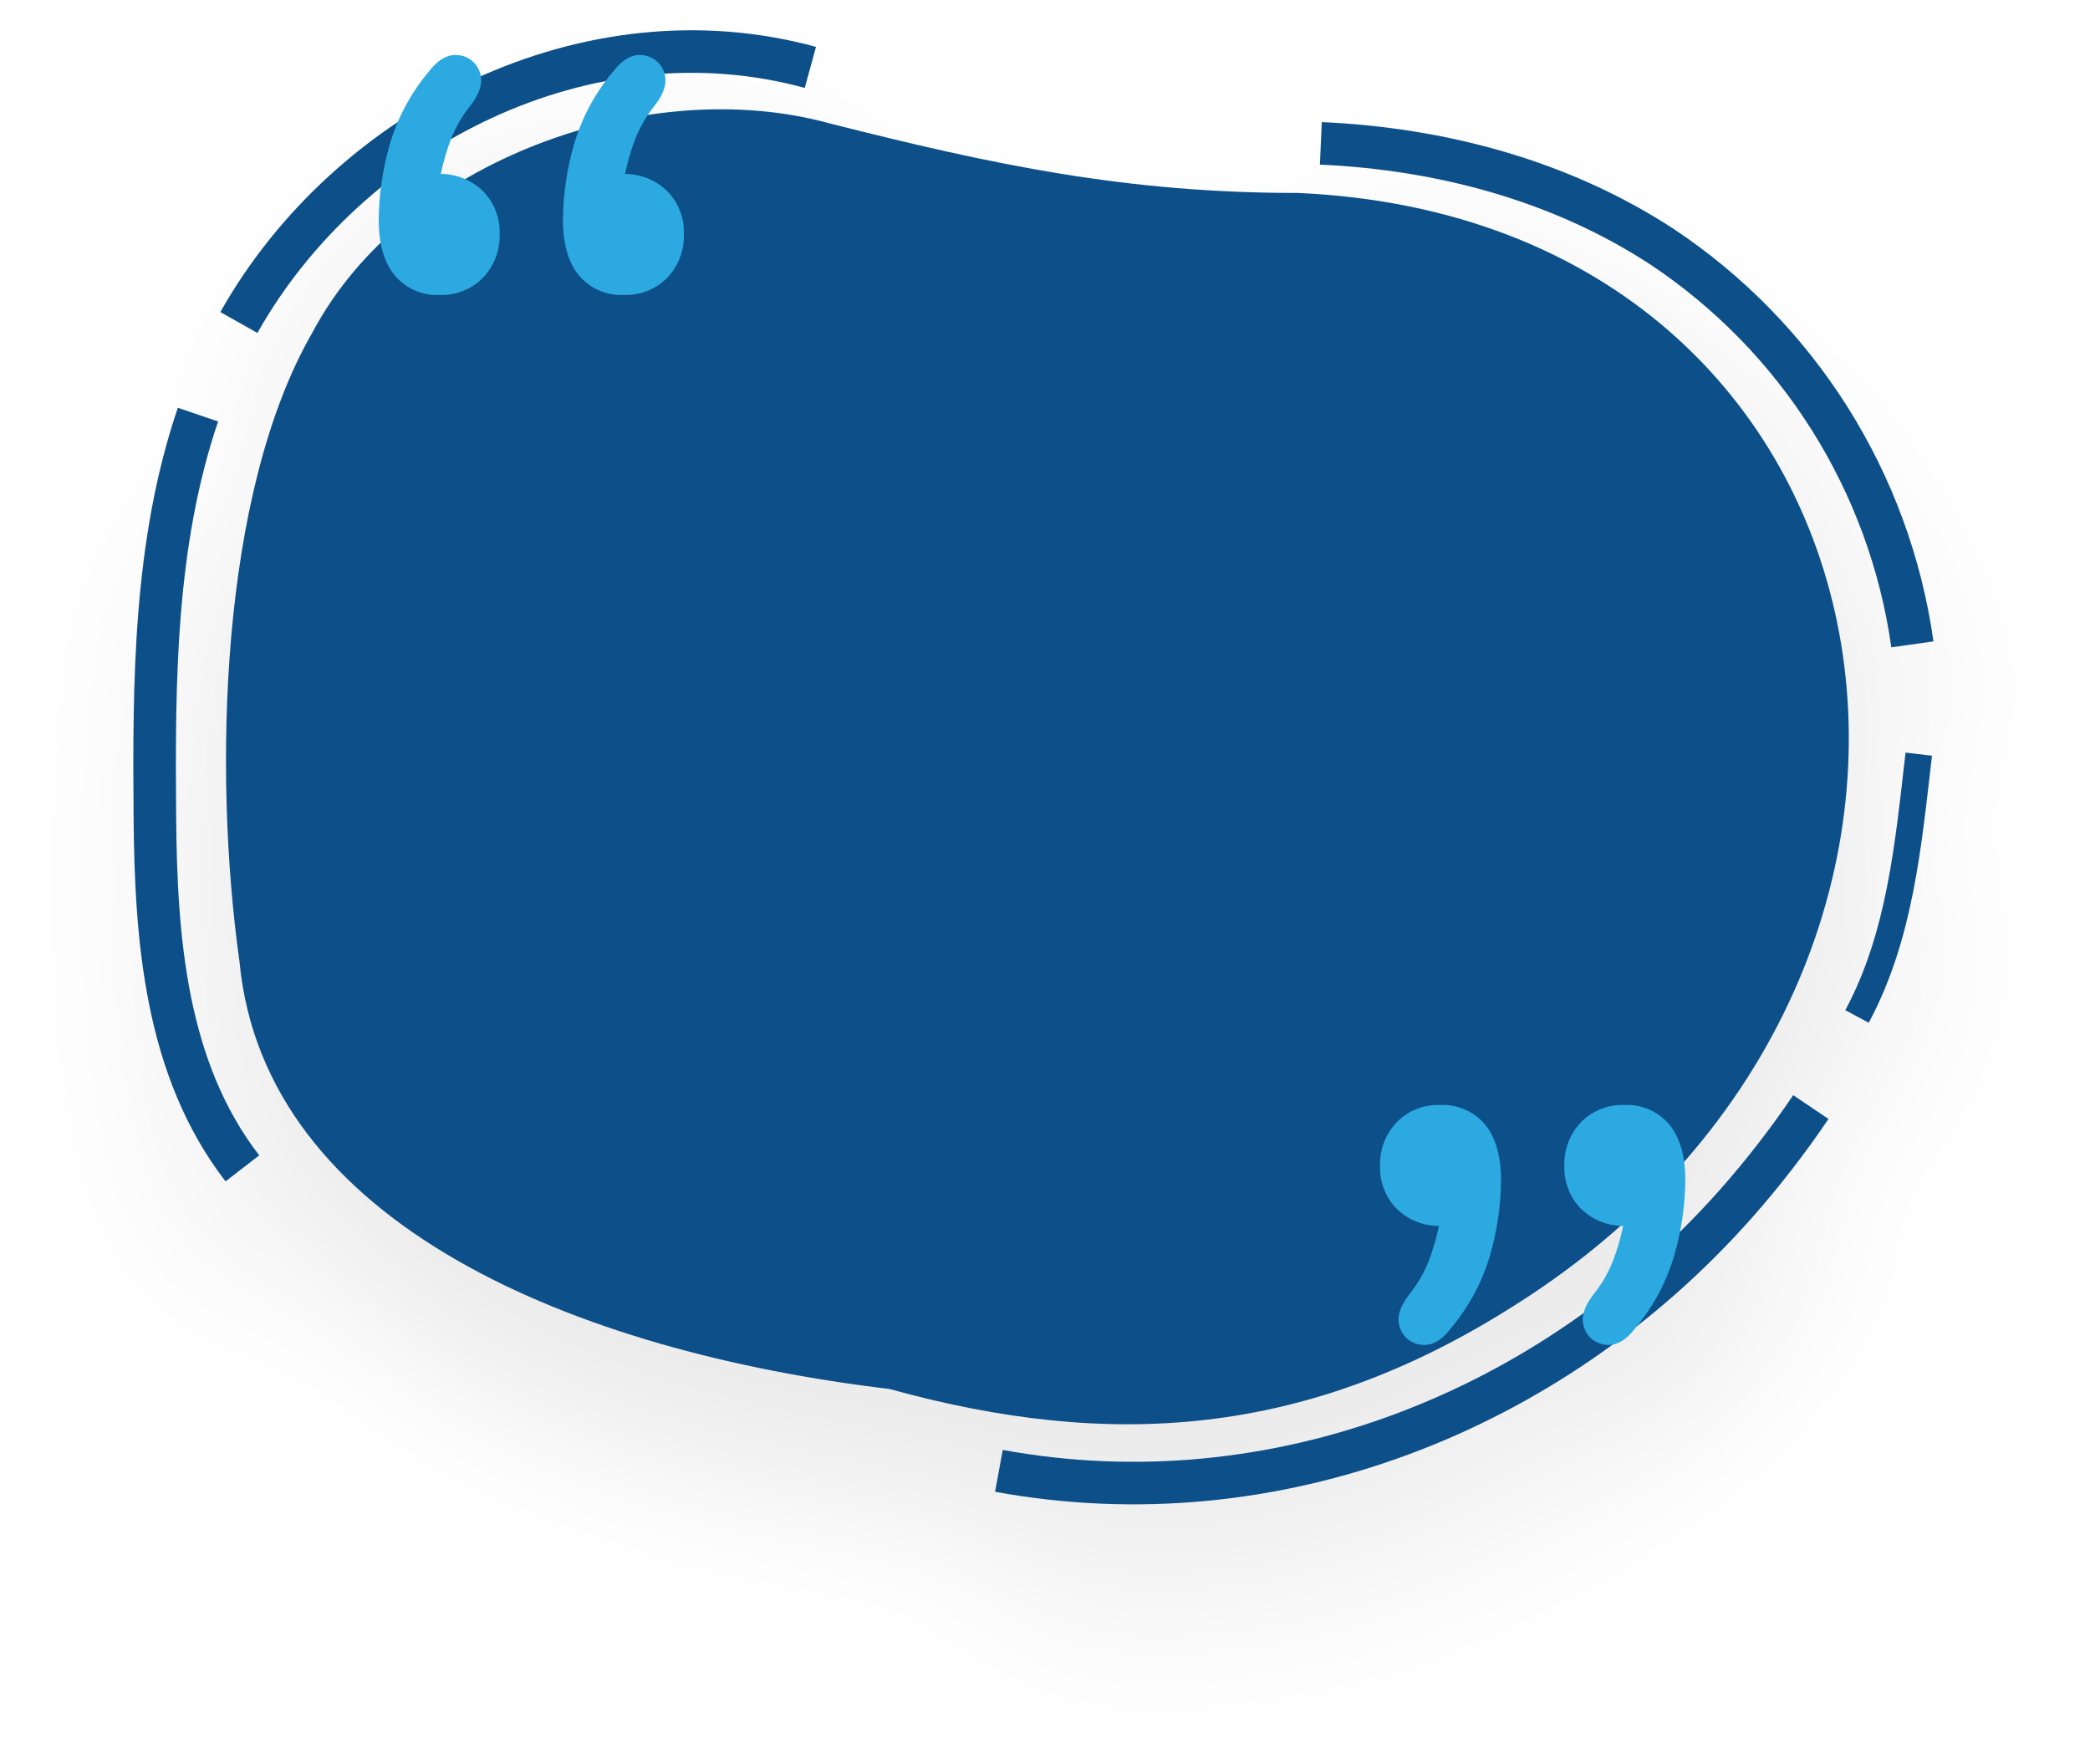
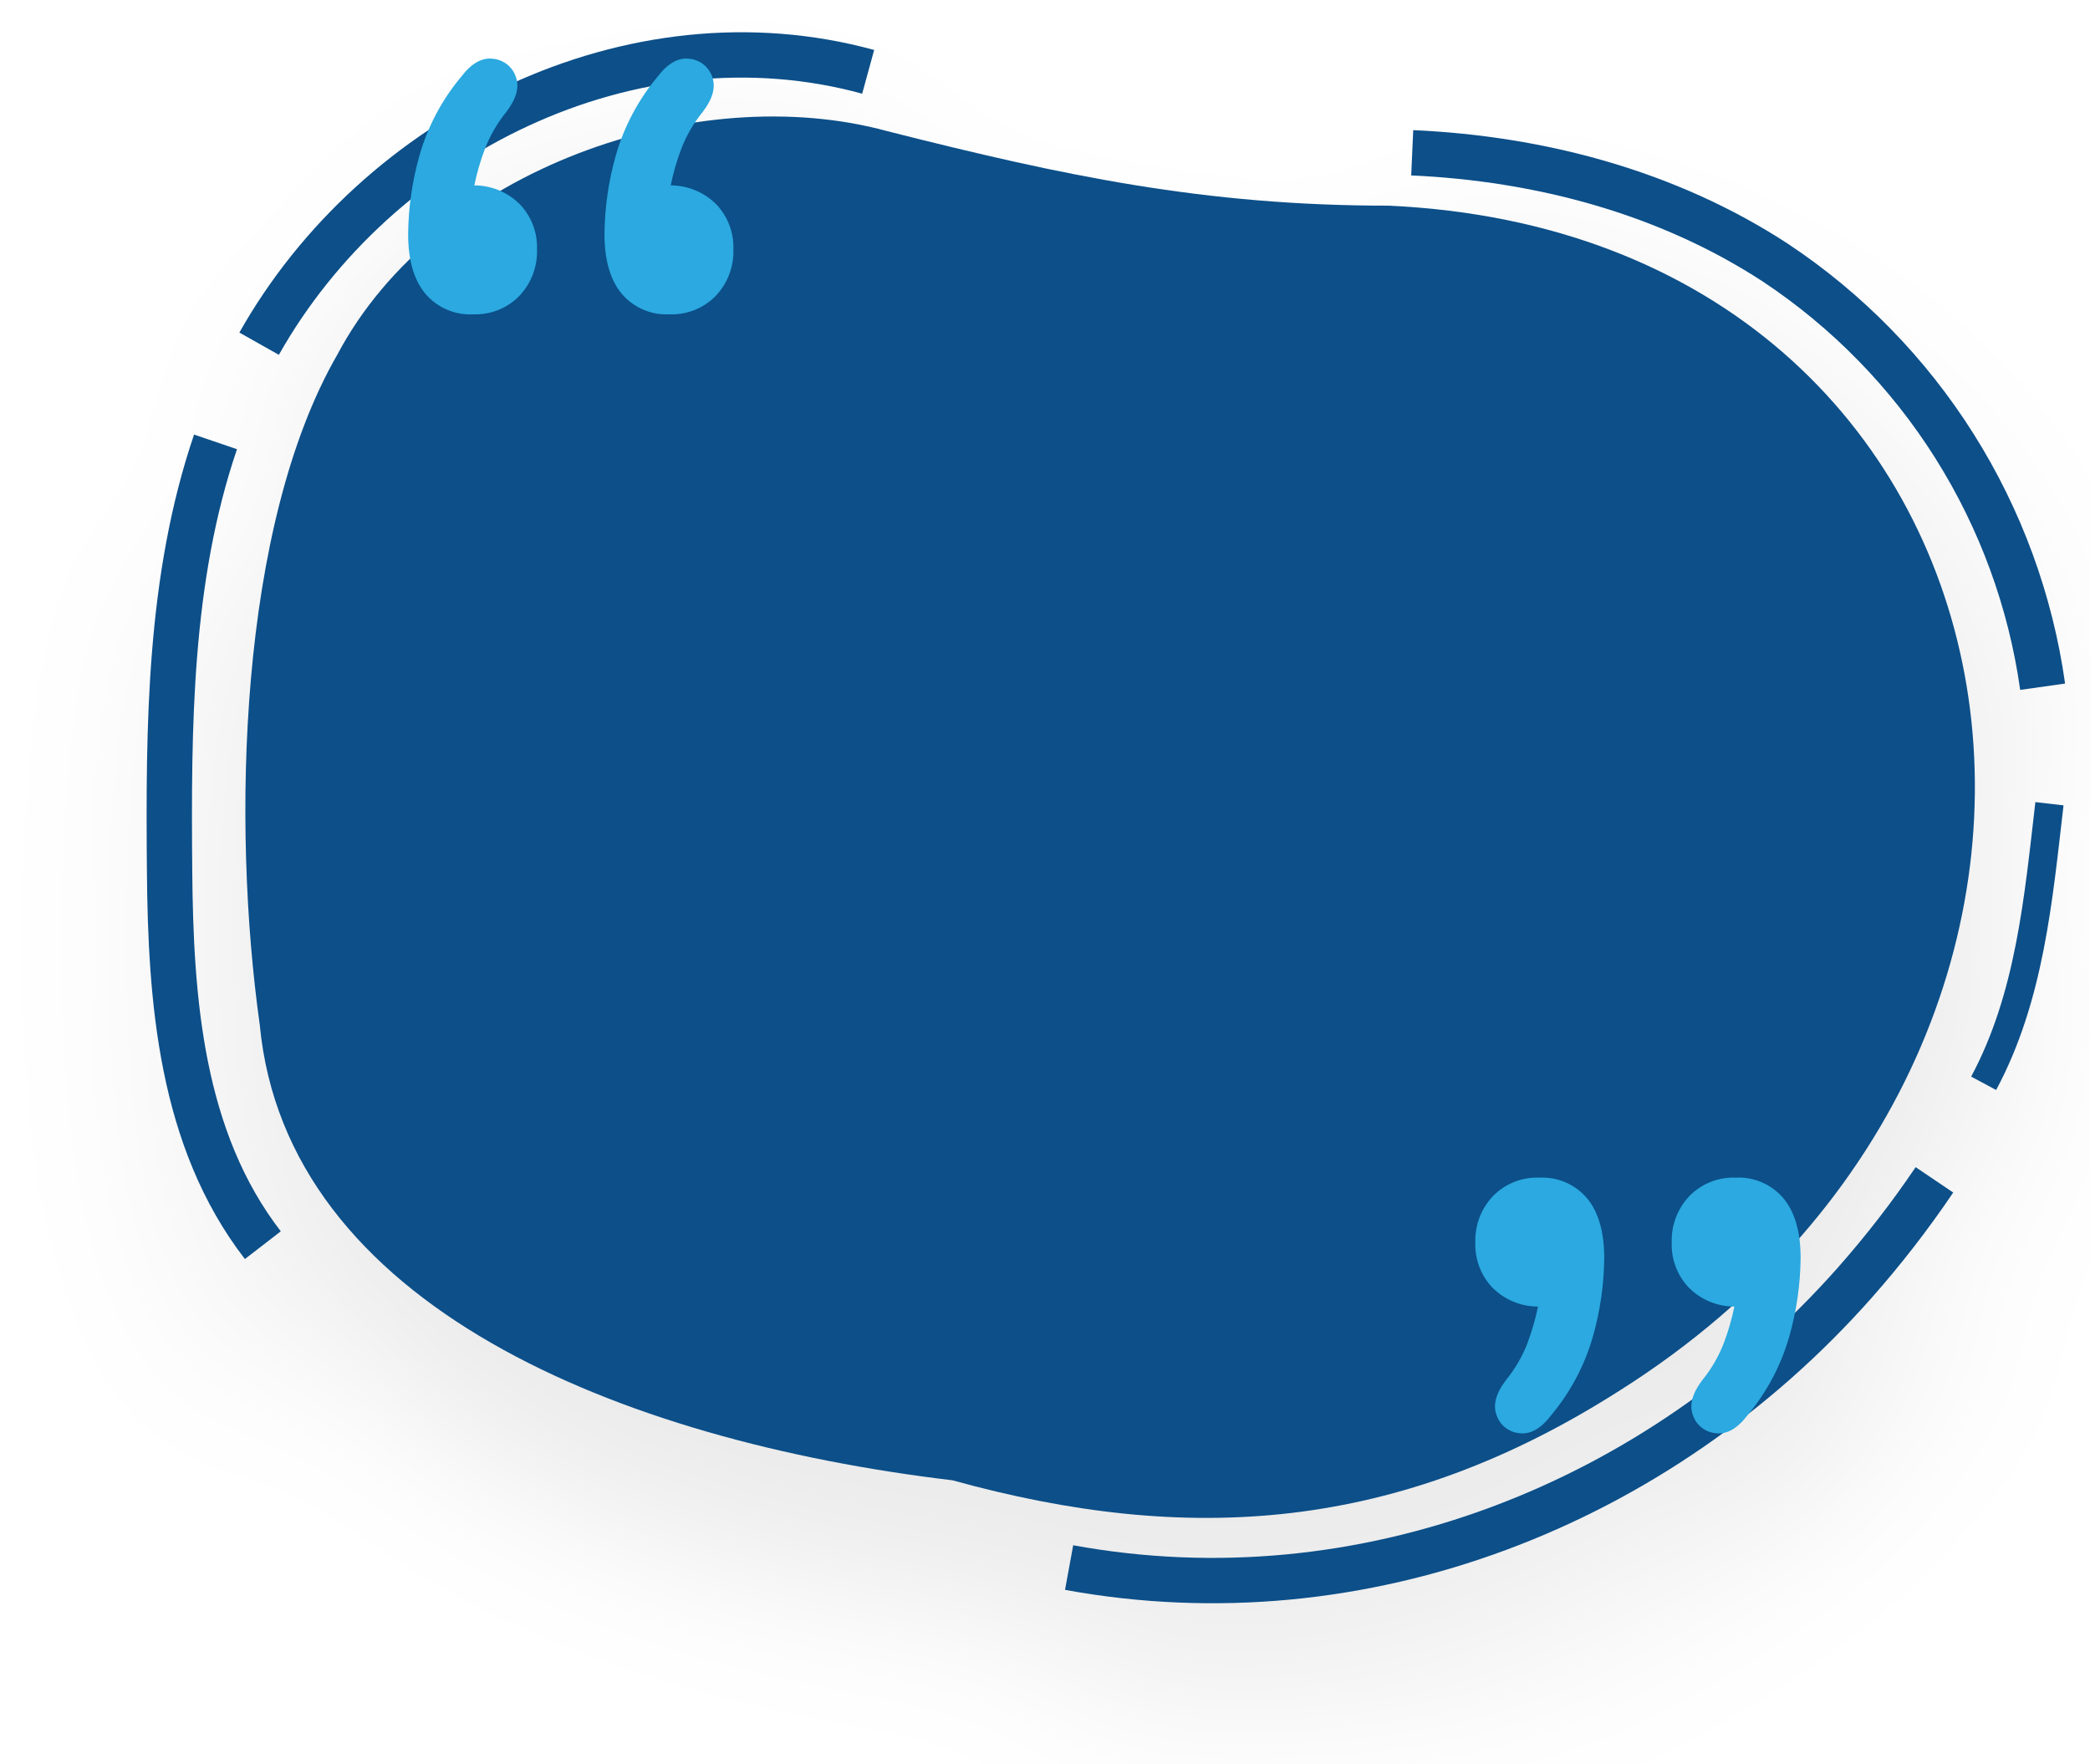
- <svg xmlns="http://www.w3.org/2000/svg" width="365" height="308" viewBox="0 0 365 308" fill="none">
-   <g filter="url(#filter0_d_206_294)">
-     <path d="M226.732 33.7C196.685 33.7 173.572 28.82 144.68 21.497C113.477 12.956 70.717 27.599 54.538 58.108C38.359 86.177 37.203 134.99 41.825 167.939C46.179 213.907 100.748 236.064 155.343 242.568C193.805 253.218 228.272 251.155 264.864 227.738C357.322 169.16 335.364 38.582 226.732 33.7Z" fill="#0C4F89" />
+ <svg xmlns="http://www.w3.org/2000/svg" width="365" height="308" viewBox="0 0 341 289" fill="none">
+   <g filter="url(#filter0_d_49_171)">
+     <path d="M226.732 33.7C196.685 33.7 173.572 28.82 144.68 21.497C113.477 12.955 70.717 27.599 54.538 58.107C38.359 86.177 37.203 134.989 41.825 167.939C46.179 213.907 100.748 236.063 155.343 242.568C193.805 253.218 228.272 251.155 264.864 227.737C357.322 169.16 335.364 38.582 226.732 33.7Z" fill="#0C4F89" />
    <path d="M333.982 112.53C332.006 98.508 327.08 85.064 319.529 73.085C311.978 61.106 301.973 50.864 290.175 43.034C272.512 31.509 251.616 25.975 230.675 25.035" stroke="#0C4F89" stroke-width="7.43" stroke-miterlimit="10" />
-     <path d="M324.314 177.514C331.887 163.389 333.272 147.337 335.096 131.703" stroke="#0C4F89" stroke-width="4.644" stroke-miterlimit="10" />
-     <path d="M174.451 256.867C222.63 265.691 270.958 246.554 303.107 210.287C307.853 204.929 312.243 199.266 316.248 193.334" stroke="#0C4F89" stroke-width="7.43" stroke-miterlimit="10" />
-     <path d="M34.575 72.41C26.925 94.879 26.853 119.15 27.046 142.623C27.221 163.845 28.864 186.597 42.33 204.04" stroke="#0C4F89" stroke-width="7.43" stroke-miterlimit="10" />
+     <path d="M324.314 177.514C331.888 163.389 333.273 147.337 335.097 131.703" stroke="#0C4F89" stroke-width="4.644" stroke-miterlimit="10" />
+     <path d="M174.45 256.867C222.629 265.691 270.958 246.554 303.107 210.287C307.853 204.929 312.243 199.266 316.248 193.334" stroke="#0C4F89" stroke-width="7.43" stroke-miterlimit="10" />
+     <path d="M34.575 72.41C26.925 94.879 26.853 119.15 27.046 142.622C27.221 163.845 28.864 186.596 42.33 204.04" stroke="#0C4F89" stroke-width="7.43" stroke-miterlimit="10" />
    <path d="M141.523 11.771C102.786 1.16 61.02 22.091 41.718 56.32" stroke="#0C4F89" stroke-width="7.43" stroke-miterlimit="10" />
-     <path d="M74.857 12.548C76.532 10.352 78.276 9.382 80.09 9.637C80.918 9.719 81.705 10.037 82.357 10.553C83.01 11.069 83.5 11.761 83.771 12.548C84.415 14.227 83.898 16.164 82.22 18.359C80.749 20.166 79.572 22.194 78.732 24.368C77.989 26.321 77.405 28.331 76.985 30.378C79.785 30.382 82.469 31.497 84.449 33.477C85.384 34.457 86.113 35.613 86.596 36.879C87.078 38.144 87.302 39.493 87.257 40.846C87.306 42.251 87.075 43.652 86.576 44.967C86.077 46.282 85.32 47.483 84.351 48.502C83.37 49.502 82.19 50.286 80.888 50.804C79.585 51.321 78.189 51.561 76.789 51.508C75.309 51.585 73.831 51.319 72.471 50.73C71.111 50.141 69.905 49.246 68.948 48.114C67.07 45.852 66.134 42.589 66.14 38.324C66.184 33.998 66.803 29.696 67.981 25.532C69.331 20.767 71.674 16.342 74.857 12.548ZM107.03 12.548C108.711 10.352 110.456 9.382 112.264 9.637C113.092 9.719 113.879 10.037 114.531 10.553C115.184 11.069 115.674 11.762 115.945 12.548C116.594 14.227 116.079 16.164 114.398 18.359C112.924 20.165 111.745 22.193 110.906 24.368C110.167 26.322 109.586 28.331 109.168 30.378C111.967 30.383 114.65 31.498 116.63 33.477C117.564 34.458 118.293 35.614 118.775 36.879C119.257 38.144 119.482 39.493 119.438 40.846C119.488 42.252 119.256 43.653 118.756 44.968C118.256 46.283 117.499 47.484 116.528 48.502C115.547 49.502 114.368 50.286 113.067 50.804C111.765 51.321 110.37 51.561 108.97 51.508C107.488 51.586 106.009 51.32 104.647 50.732C103.285 50.143 102.078 49.247 101.12 48.114C99.248 45.852 98.312 42.589 98.312 38.324C98.355 33.998 98.975 29.696 100.153 25.532C101.505 20.768 103.849 16.344 107.03 12.548Z" fill="#2BA9E0" />
-     <path d="M285.599 231.932C283.924 234.129 282.179 235.099 280.364 234.843C279.537 234.76 278.75 234.443 278.097 233.927C277.445 233.411 276.954 232.718 276.683 231.932C276.039 230.253 276.556 228.316 278.236 226.121C279.706 224.313 280.883 222.286 281.723 220.112C282.466 218.159 283.05 216.149 283.469 214.102C280.669 214.099 277.985 212.984 276.007 211.003C275.072 210.023 274.342 208.867 273.86 207.601C273.378 206.336 273.153 204.987 273.199 203.634C273.15 202.229 273.381 200.828 273.88 199.513C274.379 198.199 275.135 196.997 276.104 195.978C277.086 194.978 278.266 194.194 279.568 193.676C280.87 193.159 282.267 192.919 283.667 192.972C285.148 192.894 286.627 193.16 287.988 193.749C289.349 194.338 290.555 195.233 291.513 196.366C293.391 198.628 294.327 201.891 294.321 206.156C294.277 210.482 293.658 214.784 292.48 218.948C291.128 223.713 288.783 228.138 285.599 231.932ZM253.425 231.932C251.745 234.129 250 235.099 248.19 234.843C247.362 234.76 246.576 234.443 245.923 233.927C245.271 233.411 244.78 232.718 244.509 231.932C243.86 230.253 244.376 228.316 246.056 226.121C247.53 224.315 248.709 222.287 249.549 220.112C250.287 218.158 250.868 216.148 251.287 214.102C248.487 214.097 245.804 212.982 243.825 211.003C242.891 210.022 242.161 208.866 241.679 207.601C241.197 206.336 240.972 204.987 241.017 203.634C240.967 202.228 241.199 200.827 241.698 199.512C242.198 198.197 242.955 196.996 243.926 195.978C244.907 194.978 246.086 194.194 247.388 193.676C248.689 193.159 250.085 192.919 251.485 192.972C252.966 192.894 254.446 193.16 255.808 193.748C257.169 194.337 258.377 195.233 259.335 196.366C261.207 198.628 262.143 201.891 262.143 206.156C262.099 210.482 261.48 214.784 260.303 218.948C258.949 223.711 256.606 228.136 253.425 231.932Z" fill="#2BA9E0" />
+     <path d="M74.856 12.547C76.531 10.352 78.275 9.382 80.09 9.636C80.917 9.719 81.704 10.037 82.356 10.553C83.009 11.068 83.5 11.761 83.77 12.547C84.415 14.227 83.898 16.164 82.219 18.358C80.748 20.166 79.571 22.193 78.731 24.367C77.988 26.32 77.404 28.33 76.985 30.377C79.785 30.381 82.469 31.496 84.448 33.477C85.383 34.456 86.113 35.613 86.595 36.878C87.077 38.143 87.302 39.492 87.256 40.845C87.305 42.251 87.074 43.651 86.575 44.966C86.076 46.281 85.32 47.483 84.351 48.501C83.369 49.502 82.189 50.285 80.887 50.803C79.585 51.321 78.189 51.56 76.788 51.507C75.308 51.584 73.83 51.318 72.47 50.729C71.11 50.14 69.904 49.245 68.948 48.114C67.069 45.851 66.133 42.588 66.14 38.324C66.183 33.997 66.802 29.695 67.981 25.532C69.33 20.767 71.673 16.341 74.856 12.547ZM107.029 12.547C108.71 10.352 110.455 9.382 112.264 9.636C113.091 9.719 113.878 10.037 114.531 10.553C115.183 11.069 115.674 11.761 115.945 12.547C116.594 14.227 116.078 16.164 114.398 18.358C112.923 20.164 111.745 22.192 110.905 24.367C110.167 26.321 109.586 28.331 109.167 30.377C111.966 30.383 114.65 31.497 116.629 33.477C117.563 34.457 118.292 35.613 118.775 36.879C119.257 38.144 119.482 39.492 119.437 40.845C119.487 42.251 119.255 43.652 118.755 44.967C118.256 46.282 117.498 47.484 116.528 48.501C115.547 49.502 114.368 50.285 113.066 50.803C111.764 51.321 110.369 51.56 108.969 51.507C107.488 51.585 106.008 51.32 104.646 50.731C103.284 50.142 102.077 49.246 101.119 48.114C99.247 45.851 98.311 42.588 98.311 38.324C98.355 33.997 98.974 29.695 100.152 25.532C101.505 20.768 103.848 16.343 107.029 12.547Z" fill="#2BA9E0" />
+     <path d="M285.599 231.932C283.924 234.129 282.179 235.1 280.364 234.843C279.536 234.761 278.75 234.443 278.097 233.927C277.445 233.411 276.954 232.719 276.683 231.932C276.039 230.253 276.556 228.316 278.235 226.121C279.706 224.314 280.882 222.286 281.723 220.112C282.465 218.159 283.049 216.149 283.469 214.102C280.669 214.099 277.985 212.984 276.007 211.003C275.072 210.023 274.342 208.867 273.86 207.602C273.377 206.336 273.153 204.988 273.199 203.634C273.149 202.229 273.381 200.828 273.88 199.513C274.379 198.199 275.135 196.997 276.104 195.978C277.086 194.978 278.266 194.194 279.568 193.676C280.87 193.159 282.266 192.919 283.667 192.972C285.148 192.895 286.626 193.161 287.988 193.749C289.349 194.338 290.555 195.233 291.513 196.366C293.391 198.628 294.327 201.892 294.321 206.156C294.277 210.483 293.658 214.784 292.479 218.948C291.128 223.713 288.783 228.138 285.599 231.932ZM253.424 231.932C251.744 234.129 249.999 235.1 248.19 234.843C247.362 234.761 246.575 234.443 245.923 233.927C245.27 233.411 244.78 232.719 244.509 231.932C243.86 230.253 244.376 228.316 246.056 226.121C247.53 224.315 248.709 222.287 249.548 220.112C250.287 218.158 250.868 216.149 251.287 214.102C248.487 214.097 245.804 212.982 243.824 211.003C242.89 210.023 242.161 208.866 241.679 207.601C241.197 206.336 240.972 204.987 241.016 203.634C240.967 202.229 241.198 200.827 241.698 199.512C242.198 198.198 242.955 196.996 243.926 195.978C244.907 194.978 246.086 194.194 247.387 193.676C248.689 193.159 250.085 192.919 251.484 192.972C252.966 192.894 254.445 193.16 255.807 193.749C257.169 194.337 258.376 195.233 259.334 196.366C261.206 198.628 262.142 201.892 262.142 206.156C262.099 210.483 261.48 214.784 260.302 218.948C258.949 223.712 256.605 228.136 253.424 231.932Z" fill="#2BA9E0" />
  </g>
  <defs>
-     <filter id="filter0_d_206_294" x="0.284" y="0.281" width="364.376" height="307.436" filterUnits="userSpaceOnUse" color-interpolation-filters="sRGB">
+     <filter id="filter0_d_49_171" x="0.284" y="0.28" width="364.376" height="307.436" filterUnits="userSpaceOnUse" color-interpolation-filters="sRGB">
      <feFlood flood-opacity="0" result="BackgroundImageFix" />
      <feColorMatrix in="SourceAlpha" type="matrix" values="0 0 0 0 0 0 0 0 0 0 0 0 0 0 0 0 0 0 127 0" result="hardAlpha" />
      <feOffset dx="2" dy="20" />
      <feGaussianBlur stdDeviation="12.5" />
      <feColorMatrix type="matrix" values="0 0 0 0 0 0 0 0 0 0 0 0 0 0 0 0 0 0 0.08 0" />
-       <feBlend mode="normal" in2="BackgroundImageFix" result="effect1_dropShadow_206_294" />
-       <feBlend mode="normal" in="SourceGraphic" in2="effect1_dropShadow_206_294" result="shape" />
+       <feBlend mode="normal" in2="BackgroundImageFix" result="effect1_dropShadow_49_171" />
+       <feBlend mode="normal" in="SourceGraphic" in2="effect1_dropShadow_49_171" result="shape" />
    </filter>
  </defs>
</svg>
